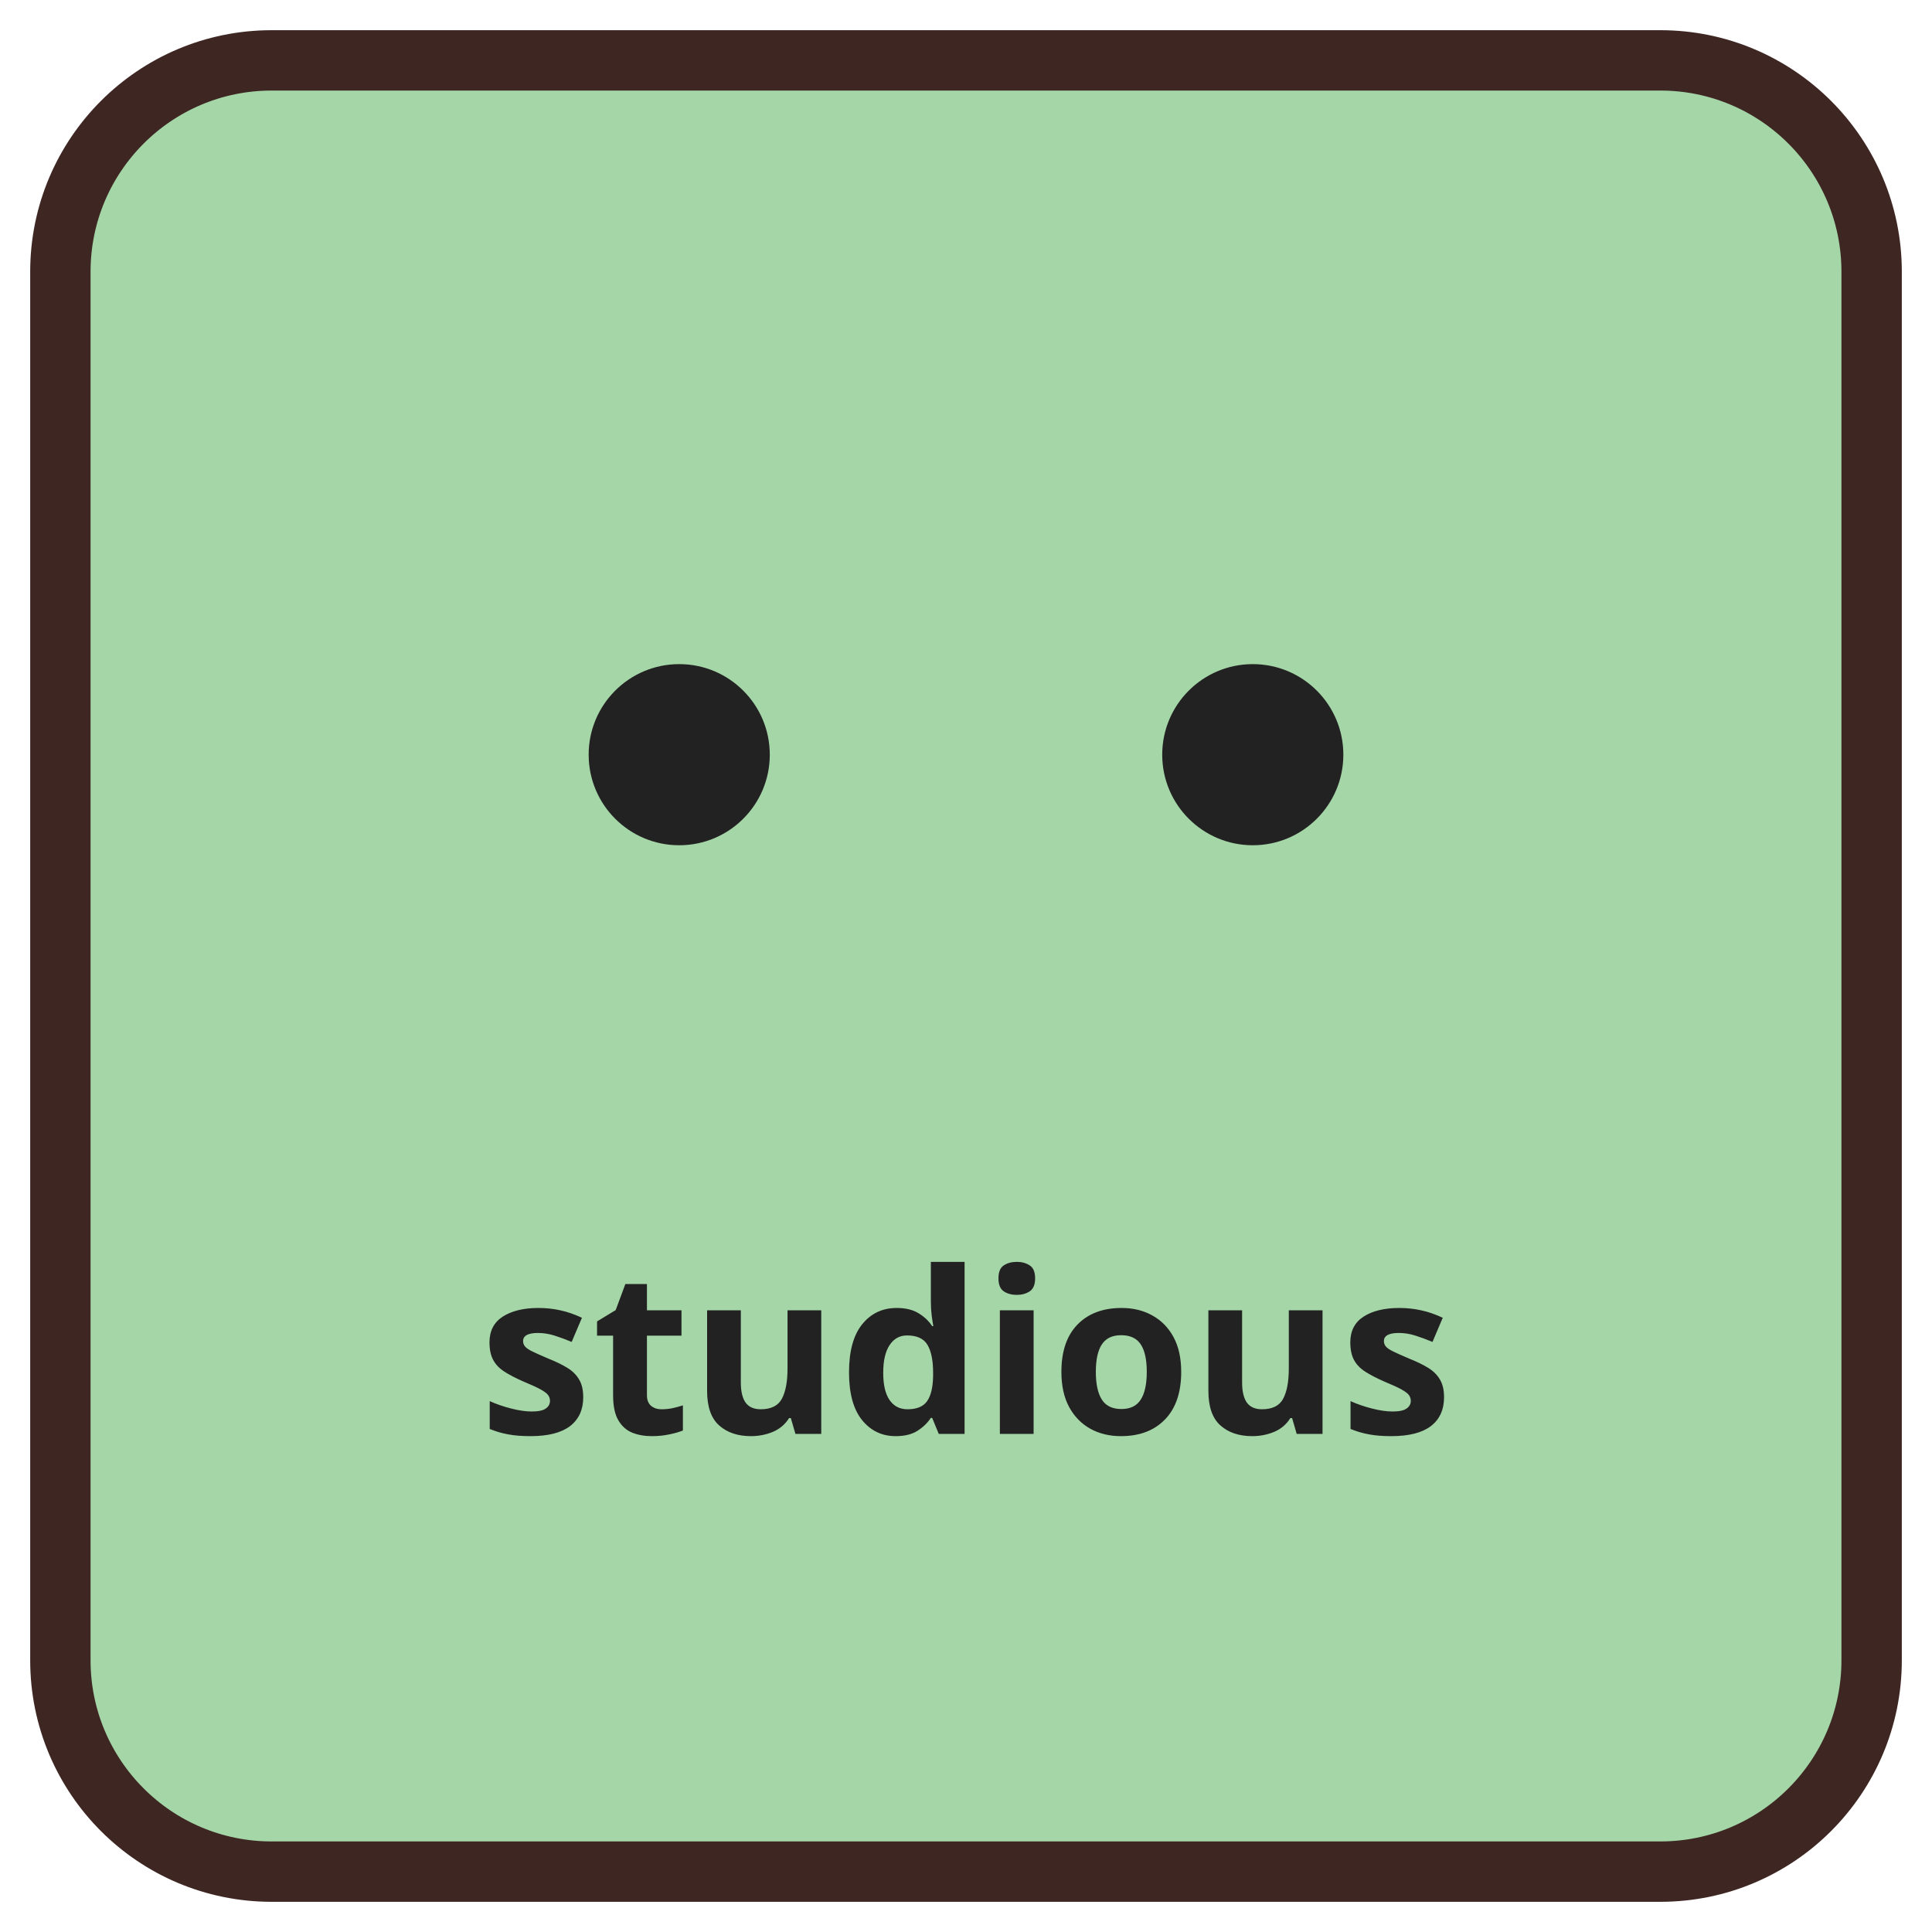
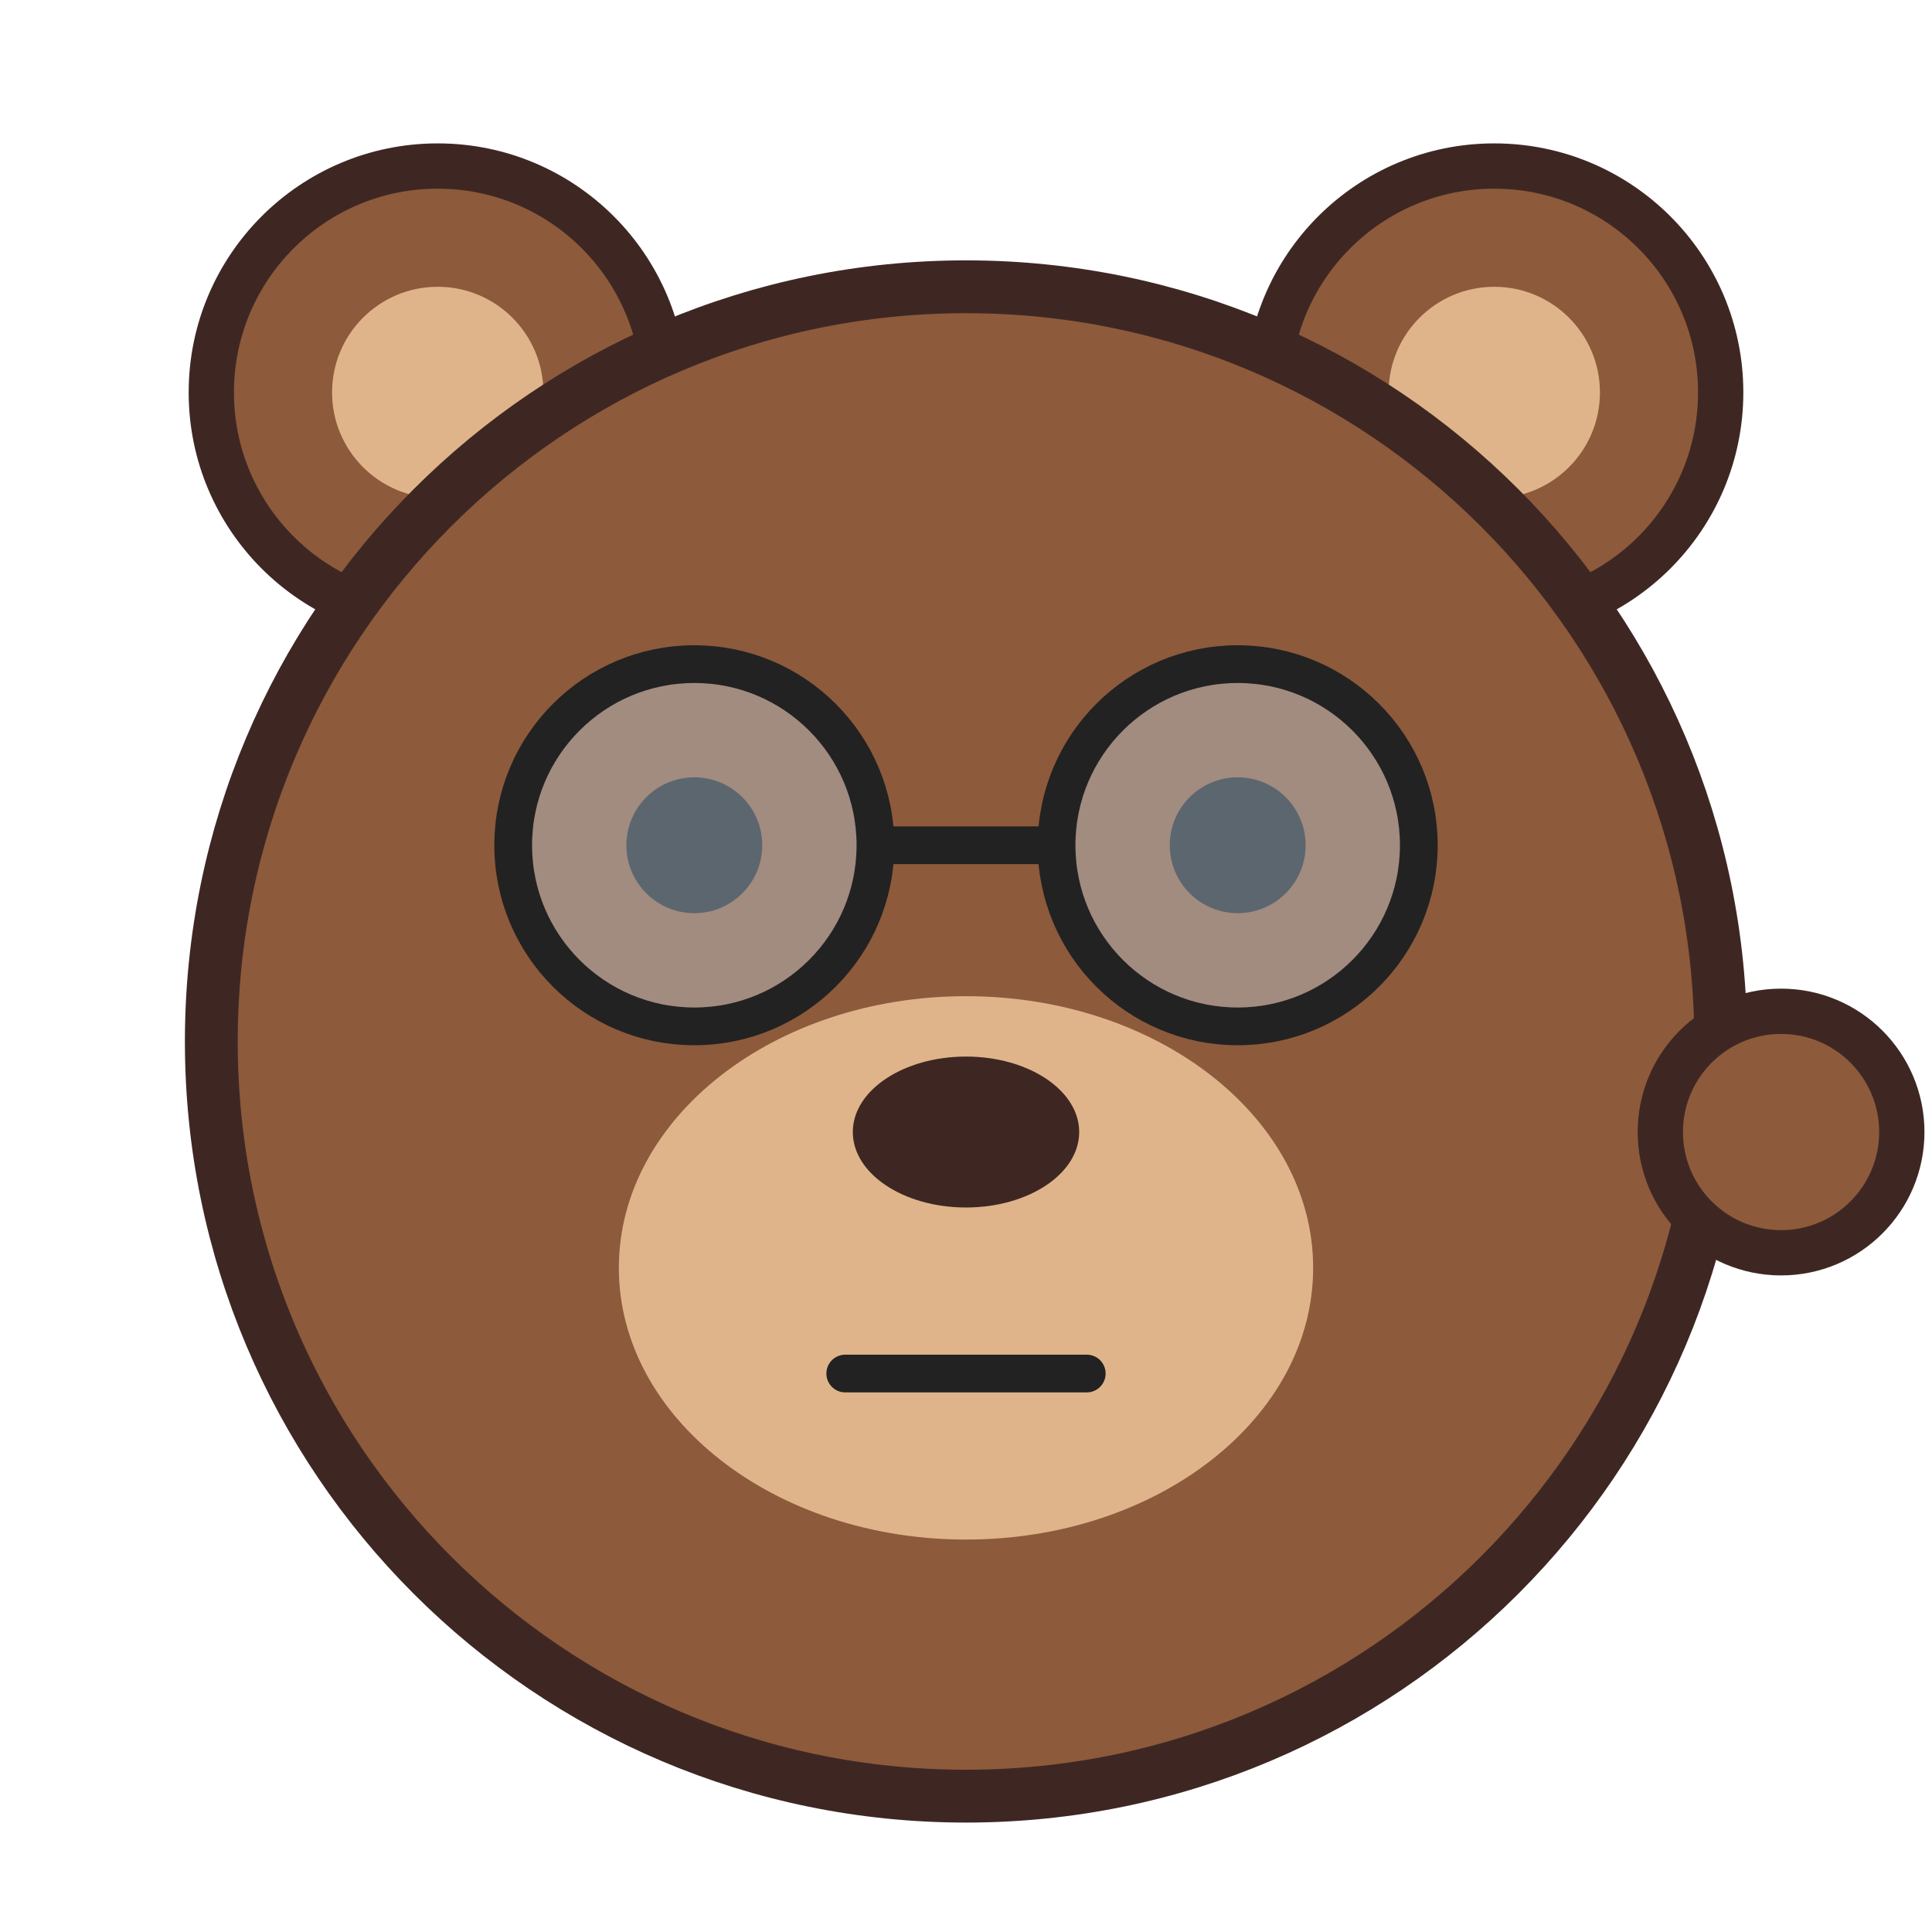
<svg xmlns="http://www.w3.org/2000/svg" width="256" height="256" viewBox="0 0 256 256">
-   <circle cx="50" cy="40" r="30" fill="#6d4c41" />
-   <circle cx="206" cy="40" r="30" fill="#6d4c41" />
-   <rect x="8" y="8" width="240" height="240" rx="28" fill="#a5d6a7" stroke="#3e2723" stroke-width="8" />
-   <circle cx="90" cy="100" r="12" fill="#222" />
-   <circle cx="166" cy="100" r="12" fill="#222" />
-   <text x="128" y="190" font-family="sans-serif" font-size="30" font-weight="bold" text-anchor="middle" fill="#222">studious</text>
+   <circle cx="58" cy="52" r="30" fill="#8d5a3b" stroke="#3e2723" stroke-width="6" />
+   <circle cx="198" cy="52" r="30" fill="#8d5a3b" stroke="#3e2723" stroke-width="6" />
+   <circle cx="58" cy="52" r="14" fill="#e0b48a" />
+   <circle cx="198" cy="52" r="14" fill="#e0b48a" />
+   <ellipse cx="128" cy="138" rx="100" ry="100" fill="#8d5a3b" stroke="#3e2723" stroke-width="7" />
+   <ellipse cx="128" cy="168" rx="46" ry="36" fill="#e0b48a" />
+   <ellipse cx="128" cy="150" rx="15" ry="10" fill="#3e2723" />
+   <circle cx="92" cy="112" r="9" fill="#222" />
+   <circle cx="164" cy="112" r="9" fill="#222" />
+   <circle cx="92" cy="112" r="24" fill="rgba(200,230,255,.35)" stroke="#222" stroke-width="5" />
+   <circle cx="164" cy="112" r="24" fill="rgba(200,230,255,.35)" stroke="#222" stroke-width="5" />
+   <path d="M116 112H140" stroke="#222" stroke-width="5" />
+   <path d="M112 182H144" stroke="#222" stroke-width="5" stroke-linecap="round" />
+   <circle cx="236" cy="150" r="16" fill="#8d5a3b" stroke="#3e2723" stroke-width="6" />
</svg>
